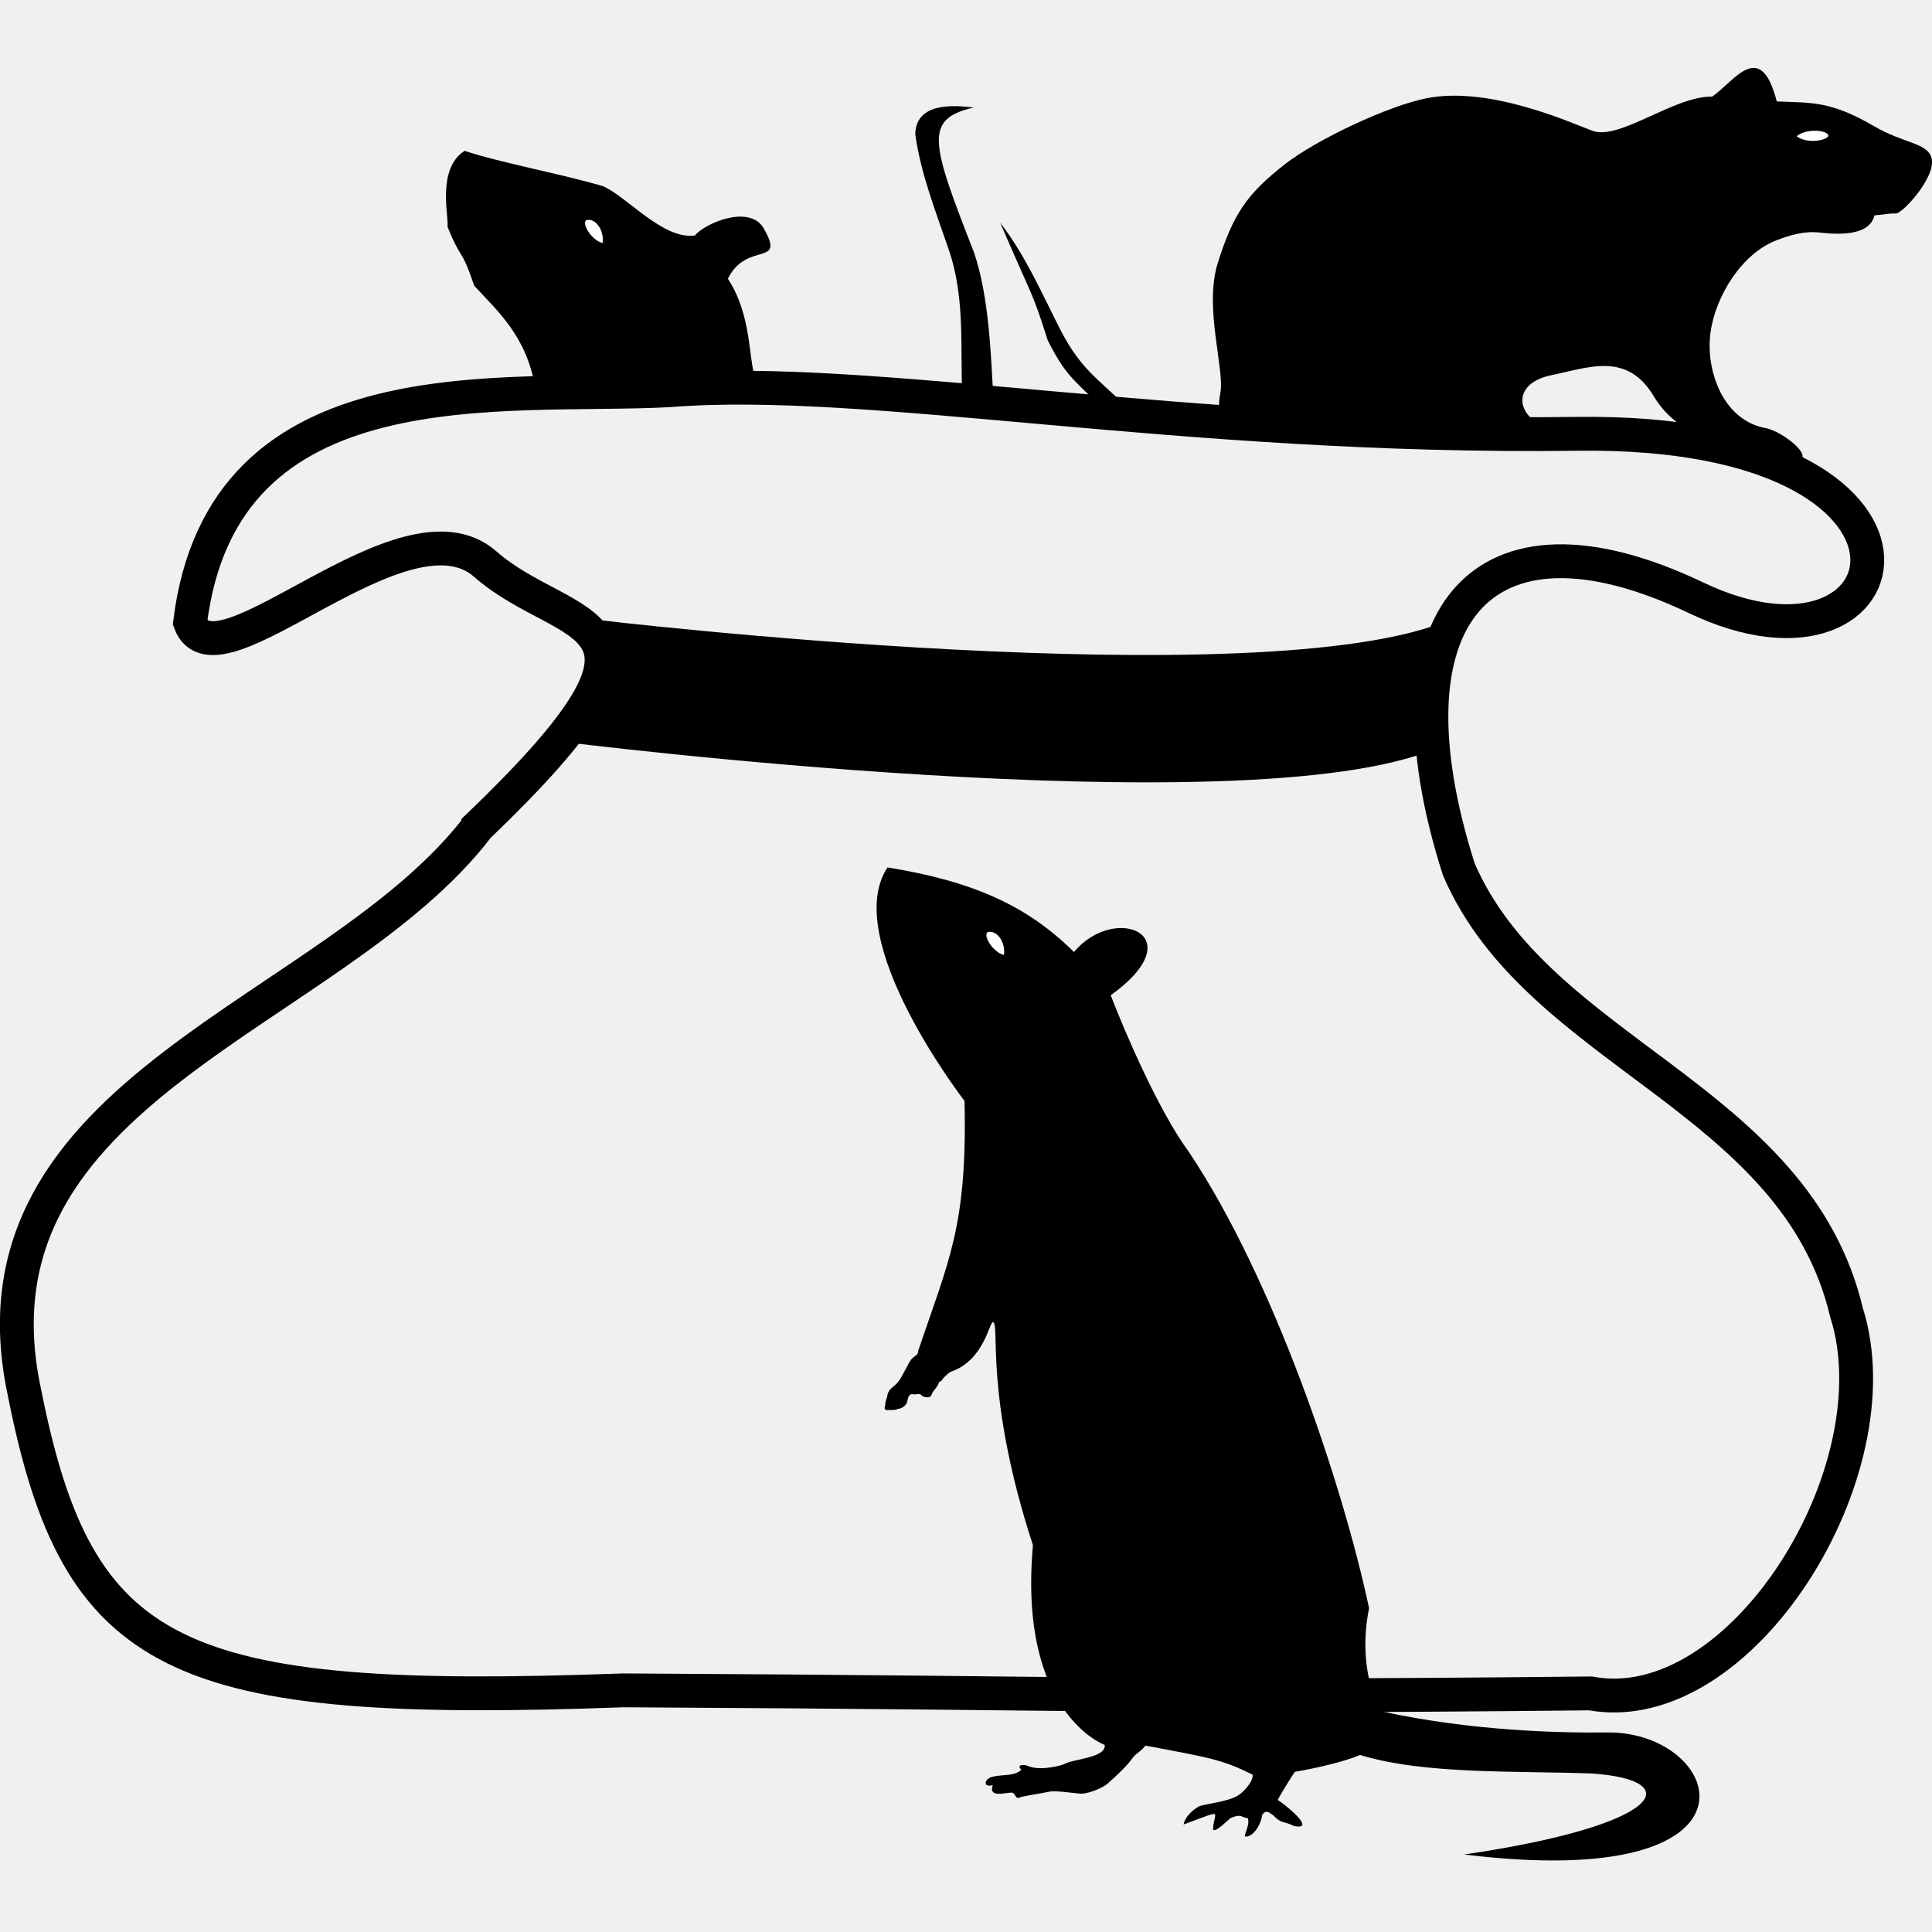
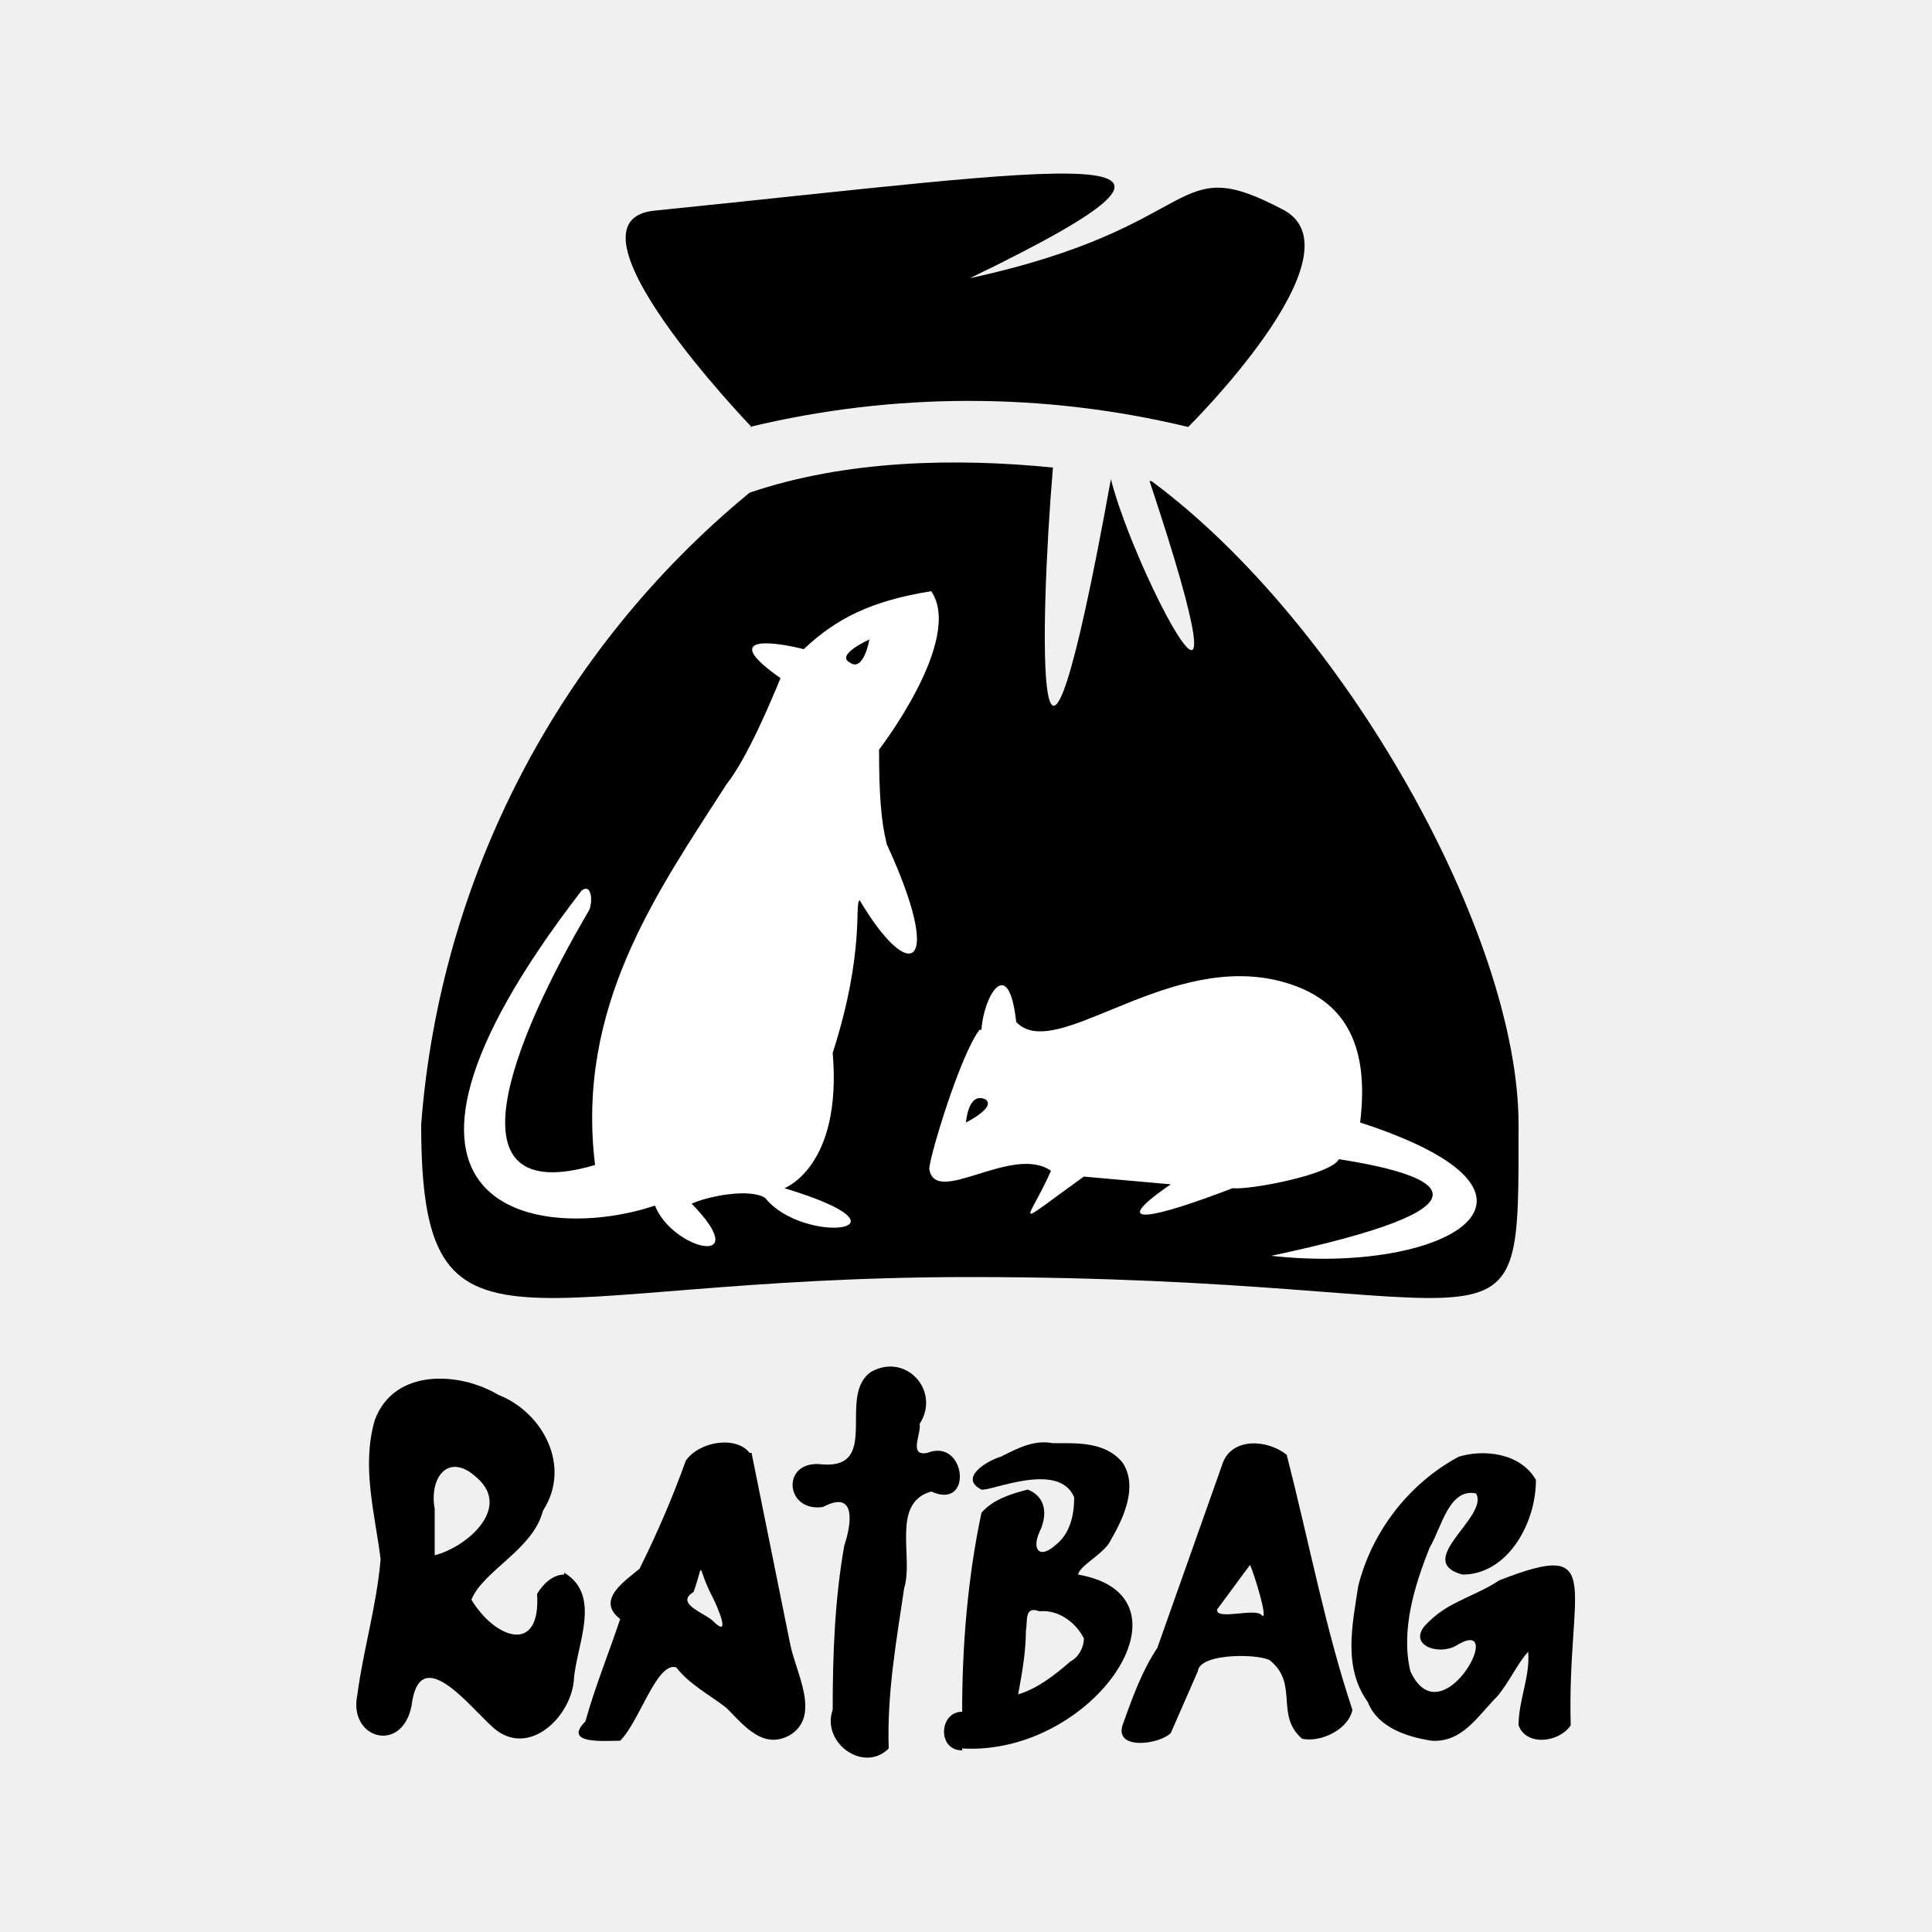
- <svg xmlns="http://www.w3.org/2000/svg" width="180.653mm" height="180.653mm" viewBox="0 0 180.653 180.653" version="1.1" id="svg8">
-   <defs id="defs2" />
-   <g id="layer4" style="display:inline;opacity:1" transform="translate(-15.59043,-80.12998)">
-     <path id="path1039" d="m 181.703,102.597 c -3.25,1.244 -5.705,5.218 -6.173,8.641 -0.461,3.372 1.067,8.175 5.172,8.927 1.882,0.345 5.756,3.714 1.568,2.919 -4.411,-0.838 -9.606,-1.818 -12.034,-5.888 -2.512,-4.21 -6.082,-2.701 -9.609,-1.977 -3.616,0.742 -3.343,3.71 -0.595,4.791 1.767,0.696 -4.77,1.022 -6.466,-0.316 -0.991,-0.781 -4.309,0.87 -6.031,0.707 -4.147,-0.393 -8.099,0.072 -12.429,-0.595 -2.751,-0.424 -6.239,1.528 -5.405,-2.944 0.413,-2.215 -1.538,-7.953 -0.256,-12.089 1.439,-4.643 2.788,-6.555 6.3,-9.292 2.963,-2.309 9.625,-5.457 13.277,-6.172 5.943,-1.164 13.694,2.402 15.474,3.055 2.517,0.924 7.675,-3.279 11.196,-3.201 2.075,-1.437 4.509,-5.48 6.038,0.453 3.261,0.136 5.01,-0.069 9.094,2.313 2.764,1.612 4.872,1.538 5.344,2.873 0.62,1.756 -2.693,5.296 -3.285,5.289 -0.849,-0.011 -0.814,0.082 -2.02,0.176 -0.324,1.416 -2.052,1.971 -5.101,1.61 -1.432,-0.169 -2.749,0.219 -4.057,0.719 z" style="display:inline;opacity:1;fill:#000000;fill-opacity:1;stroke:none;stroke-width:0.265px;stroke-linecap:butt;stroke-linejoin:miter;stroke-opacity:1" />
-     <path id="path1045" d="m 119.433,119.137 c -3.198,-3.482 -3.915,-3.311 -5.872,-7.177 -1.519,-4.769 -1.258,-3.591 -4.449,-11.006 2.314,2.991 3.846,6.484 5.56,9.872 2.199,4.345 4.031,4.886 7.228,8.368" style="display:inline;opacity:1;fill:#000000;fill-opacity:1;stroke:none;stroke-width:0.265px;stroke-linecap:butt;stroke-linejoin:miter;stroke-opacity:1" />
-     <path transform="translate(-4.1666665e-8,1.0416667e-6)" style="display:inline;fill:#ffffff;stroke:none;stroke-width:0.265px;stroke-linecap:butt;stroke-linejoin:miter;stroke-opacity:1;fill-opacity:1" d="m 183.596,92.871 c 0.702,-0.655 2.479,-0.655 2.9,-0.187 0.421,0.468 -1.824,1.029 -2.9,0.187 z" id="path833">
-       <animate values="orange;red;orange" dur="7s" repeatCount="indefinite" attributeName="fill" />
-     </path>
-   </g>
-   <g id="layer2" style="display:inline;opacity:1" transform="translate(-15.59043,-80.12998)">
-     <path id="path1298" d="m 86.199,115.455 c -0.64,-1.904 -0.324,-5.878 -2.549,-9.261 1.761,-3.582 5.462,-1.031 3.346,-4.717 -1.28,-2.229 -5.394,-0.545 -6.437,0.673 -2.969,0.408 -6.28,-3.592 -8.586,-4.614 -3.902,-1.142 -9.722,-2.224 -12.94,-3.303 -2.646,1.695 -1.447,6.208 -1.599,7.088 1.309,3.282 1.244,1.801 2.493,5.515 2.008,2.231 4.856,4.592 5.686,9.429 7.35,-0.389 9.559,-0.594 20.586,-0.811 z" style="display:inline;opacity:1;fill:#000000;fill-opacity:1;stroke:none;stroke-width:0.265px;stroke-linecap:butt;stroke-linejoin:miter;stroke-opacity:1" />
-     <path style="display:inline;opacity:1;fill:#000000;fill-opacity:1;stroke:none;stroke-width:0.265px;stroke-linecap:butt;stroke-linejoin:miter;stroke-opacity:1" d="m 108.496,117.833 c -0.249,-4.721 -0.436,-9.987 -1.828,-14.091 -4.027,-10.296 -4.724,-12.496 -0.013,-13.557 -2.07,-0.257 -5.419,-0.422 -5.483,2.49 0.517,3.747 1.94,7.285 3.16,10.88 1.565,4.612 1.004,9.359 1.253,14.079" id="path955" />
-     <path transform="translate(-4.1666665e-8,1.0416667e-6)" style="display:inline;opacity:1;fill:#ffffff;fill-opacity:1;stroke:none;stroke-width:0.265px;stroke-linecap:butt;stroke-linejoin:miter;stroke-opacity:1" d="m 71.939,102.849 c -0.902,-0.175 -1.969,-1.68 -1.548,-2.122 0.867,-0.276 1.715,0.93 1.548,2.122 z" id="path833-3">
-       <animate values="green;yellow;green" dur="3s" repeatCount="indefinite" attributeName="fill" />
-     </path>
-   </g>
-   <g id="layer1" style="display:inline" transform="translate(-15.59043,-80.12998)">
-     <rect ry="0.449" y="172.189" x="1150" height="4.811" width="6.08" id="rect1075" style="fill:#000000;fill-opacity:1;stroke:none;stroke-width:3.165;stroke-linecap:square;stroke-linejoin:round;stroke-miterlimit:4;stroke-dasharray:none;stroke-opacity:1" />
-     <g style="display:inline;opacity:1" id="g1316" transform="translate(-11.5995,6.35)">
-       <path id="path815" d="m 71.911,151.041 c -13.546,17.754 -48.519,24.461 -42.445,52.888 4.988,25.222 13.988,29.444 56.008,27.909 47.288,0.247 47.308,0.722 90.437,0.286 14.076,2.601 28.637,-20.802 23.94,-35.616 -4.773,-20.155 -28.819,-24.184 -36.254,-41.438 -7.522,-23.581 1.99,-35.033 22.196,-25.389 20.205,9.644 26.038,-15.82 -11.104,-15.335 -37.142,0.485 -66.184,-5.58 -84.959,-4.075 -15.461,0.818 -41.713,-2.869 -44.765,21.709 2.422,6.714 19.985,-12.155 27.606,-5.448 7.621,6.707 20.413,4.324 -0.66,24.508 z" style="display:inline;fill:none;fill-opacity:1;stroke:#000000;stroke-width:3.165;stroke-linecap:butt;stroke-linejoin:miter;stroke-miterlimit:4;stroke-dasharray:none;stroke-opacity:1" />
-       <path style="display:inline;fill:#000000;fill-opacity:1;stroke:#000000;stroke-width:1.165;stroke-linecap:butt;stroke-linejoin:miter;stroke-miterlimit:4;stroke-dasharray:none;stroke-opacity:1" d="m 79.717,142.548 c 0,0 63.912,8.071 81.488,0.701 0,0 -0.57,-7.747 1.604,-10.912 -17.576,7.371 -79.822,-0.011 -79.822,-0.011 3.475,7.016 -3.27,10.223 -3.27,10.223 z" id="path842" />
-     </g>
-   </g>
-   <g id="layer6" style="display:inline;opacity:1" transform="translate(-15.59043,-80.12998)">
-     <path id="path1212" d="m 122.704,243.355 c 6.055,1.141 7.221,1.314 10.023,2.728 0,0.381 -0.199,0.894 -1.014,1.667 -0.814,0.773 -2.654,0.922 -3.95,1.253 -0.673,0.364 -1.362,1.002 -1.502,1.727 3.978,-1.456 2.825,-1.281 2.754,0.451 0.2,0.42 1.542,-1.056 1.703,-1.077 1.001,-0.415 0.938,0.001 1.551,0.032 0.204,0.645 -0.304,1.348 -0.263,1.724 0.844,0.077 1.57,-1.336 1.588,-2.006 0.348,-0.509 0.571,-0.31 1.03,0 0.831,0.862 0.935,0.506 1.954,1.016 2.244,0.45 -0.932,-2.107 -1.498,-2.42 -0.074,-0.037 1.393,-2.397 1.589,-2.644 2.325,-0.403 4.76,-1.003 6.104,-1.576 v -1.2e-4 c 5.978,1.843 14.602,1.472 21.669,1.732 8.873,0.605 6.809,4.82 -11.947,7.574 29.438,3.607 24.292,-11.428 13.5,-11.413 -4.459,0.058 -12.784,-0.121 -21.261,-1.979 -1.351,-2.334 -1.884,-5.96 -1.126,-9.634 -2.49,-11.667 -8.915,-30.757 -16.821,-42.625 -2.907,-3.931 -6.121,-11.53 -7.339,-14.688 7.819,-5.627 0.387,-8.643 -3.435,-4.047 -4.284,-4.242 -9.259,-6.59 -17.436,-7.911 -4.469,6.751 7.201,21.835 7.201,21.835 0.273,11.694 -1.474,14.898 -4.343,23.396 0.047,0.393 -0.498,0.521 -0.684,0.834 -0.193,0.213 -0.924,1.821 -1.179,2.015 -0.128,0.238 -0.38,0.384 -0.604,0.598 -0.238,0.196 -0.404,0.495 -0.421,0.829 -0.134,0.316 -0.17,0.488 -0.199,0.876 -0.156,0.294 0.11,0.402 0.354,0.35 0.278,-0.013 0.57,0.051 0.821,-0.1 0.387,-0.013 0.824,-0.323 0.901,-0.701 0.057,-0.341 0.166,-0.802 0.624,-0.651 0.276,0.006 0.581,-0.163 0.778,0.15 0.272,0.128 0.774,0.24 0.879,-0.149 0.16,-0.426 0.574,-0.673 0.674,-1.127 0.143,-0.123 0.374,-0.196 0.31,-0.285 0.262,-0.265 0.525,-0.585 0.891,-0.745 3.055,-1.077 3.52,-4.677 3.865,-4.598 0.677,0.156 -0.843,6.82 3.731,20.854 -1.405,15.75 6.709,18.671 6.709,18.671 0.173,1.225 -3.102,1.322 -3.802,1.807 -0.965,0.313 -2.421,0.557 -3.362,0.169 -0.411,-0.203 -1.141,-0.109 -0.624,0.349 -0.685,0.626 -1.755,0.426 -2.614,0.633 -0.841,0.124 -1.064,1.077 -0.063,0.801 -0.421,1.182 1.048,0.73 1.689,0.7 0.536,-0.04 0.31,0.758 0.968,0.4 0.928,-0.191 1.834,-0.322 2.751,-0.51 0.982,-0.045 1.609,0.107 2.586,0.186 0.728,0.163 2.433,-0.532 2.898,-1.063 0.623,-0.554 1.577,-1.417 2.074,-2.111 0.497,-0.694 0.665,-0.535 1.32,-1.298 z" style="display:inline;opacity:1;fill:#000000;fill-opacity:1;stroke:none;stroke-width:0.397px;stroke-linecap:butt;stroke-linejoin:miter;stroke-opacity:1" />
-     <path id="path850" d="m 109.466,169.42 c -0.902,-0.175 -1.969,-1.68 -1.548,-2.122 0.867,-0.276 1.715,0.93 1.548,2.122 z" style="display:inline;opacity:1;fill:#ffffff;fill-opacity:1;stroke:none;stroke-width:0.265px;stroke-linecap:butt;stroke-linejoin:miter;stroke-opacity:1">
-       <animate values="red;blue;red" dur="5s" repeatCount="indefinite" attributeName="fill" />
-     </path>
-   </g>
+ <svg xmlns="http://www.w3.org/2000/svg" class="ratbag-logo" viewBox="0 0 100 100">
+   <path class="ratbag-bag" d="M38.8 22.1a48.4 48.4 0 0 1 22.7 0s9-8.9 5-11.2c-6-3.2-3.9.8-16.3 3.5 15.5-7.5 5.4-5.7-16.3-3.5-5.3.5 5 11.2 5 11.2zm20.7 2.8c5.7 17.1-.8 4.7-2-.1-4 22.1-3.7 7.7-3-.6-5-.5-10.7-.4-15.7 1.3a47 47 0 0 0-17 32.7c0 13.3 5 7.9 28.4 7.9 28.8 0 28.4 5.4 28.4-7.9 0-9.8-9-25.9-19-33.3z" />
+   <path class="ratbag-rats" fill="#fff" d="M35.8 62.3c3.3 3.4-1 2.4-1.9.1-5.6 1.9-16.9.7-3.8-16.3.5-.4.6.5.4 1-4 6.8-7.5 15.5.3 13.2-1-8.2 3.2-14.1 6.8-19.7 1.1-1.4 2.3-4.3 2.8-5.5-3-2.1-.8-2 1.2-1.5 1.7-1.6 3.5-2.5 6.6-3 1.7 2.5-2.7 8.2-2.7 8.2 0 2.3.1 3.7.4 4.9 3 6.5 1.2 7.3-1.4 2.9-.3.1.3 2.6-1.4 7.9.5 5.9-2.5 7-2.5 7 7.3 2.2 1 3-1 .5-.8-.5-2.9-.1-3.8.3zm15-9c.1-1.7 1.4-4 1.8-.4 2 2.1 7.5-3.4 13.3-2.2 3.7.8 5 3.3 4.5 7.4 11.7 3.8 4.3 7.9-4.6 6.9 11.8-2.5 9.3-4.1 3.5-5-.4.8-4.6 1.6-5.5 1.5-3.9 1.5-6.7 2.2-3.2-.2l-4.5-.4c-3.9 2.8-2.9 2.4-1.7-.3-2-1.4-6 1.9-6.3-.1 0-.6 1.6-5.9 2.6-7.2z" />
+   <path class="ratbag-eyes" d="M51 56.9c.6.4-1 1.2-1 1.2s.1-1.6 1-1.2zm-7-22.6c-.8-.4 1-1.2 1-1.2s-.3 1.7-1 1.2z" />
+   <path class="ratbag-logotype" d="M81.3 89.3c-.6.9-2.3 1.1-2.7 0 0-1.3.6-2.5.5-3.8-.5.5-1 1.6-1.6 2.3-1 1-1.8 2.4-3.4 2.3-1.3-.2-2.8-.7-3.3-2-1.3-1.8-.8-4-.5-6 .7-2.8 2.6-5.3 5.2-6.7 1.3-.4 3.2-.2 4 1.2 0 2.3-1.5 4.9-3.8 4.9-2.6-.7 1.4-3 .7-4.2-1.4-.3-1.8 1.8-2.4 2.8-.8 2-1.5 4.3-1 6.4 1.6 3.5 5-2.8 2.5-1.4-1 .7-2.9 0-1.5-1.2 1-1 2.4-1.3 3.6-2.1 5.6-2.2 3.5.3 3.7 7.5zm-18.3-6c-.1.6 2-.1 2.3.3.4.4-.4-2.2-.6-2.6zm3.6-8c1.2 4.7 2 9 3.4 13.2-.2 1-1.6 1.7-2.6 1.5-1.4-1.2-.2-2.8-1.6-4-.3-.4-3.7-.5-3.8.5l-1.4 3.2c-.6.6-2.9.9-2.5-.4.5-1.4 1-2.8 1.8-4l3.4-9.6c.5-1.3 2.3-1.2 3.3-.4zm-10.5 9.5c-.4-.8-1.3-1.5-2.3-1.4-.8-.3-.6.5-.7 1 0 1.1-.2 2.2-.4 3.3 1-.3 1.9-1 2.7-1.7.4-.2.7-.7.7-1.2zm-6.3 5.8c-1.3 0-1.2-2 0-2 0-3.5.3-7 1-10.3.6-.7 1.6-1 2.4-1.2 1 .4 1 1.4.6 2.2-.4.9 0 1.4.8.7.8-.6 1-1.6 1-2.5-.8-1.9-4.3-.3-4.8-.4-1.2-.6.3-1.5 1-1.7.8-.4 1.7-.9 2.7-.7 1.2 0 2.7-.1 3.6 1 .8 1.2.1 2.8-.6 4-.3.7-1.6 1.3-1.7 1.8 6.4 1.1.8 9.4-6 9zm-1.6-13.4c-2.1.6-.9 3.4-1.4 5-.4 2.7-.9 5.5-.8 8.3-1.3 1.3-3.5-.3-2.9-2 0-2.8.1-5.7.6-8.5.4-1.2.6-2.9-1.1-2-2 .3-2.2-2.5 0-2.2 3 .2.7-3.6 2.5-4.8 1.8-1 3.6 1 2.5 2.7.1.5-.6 1.7.4 1.5 2-.8 2.4 3 .2 2zm-12.3 5.2c-1 .6.6 1.1 1 1.5 1 1 .2-.8 0-1.2-.9-1.7-.4-2-1-.3zm3-7.2l2 9.9c.3 1.5 1.6 3.7 0 4.7-1.4.8-2.4-.5-3.3-1.4-.9-.7-1.9-1.2-2.6-2.1-1-.3-1.9 2.8-2.9 3.8-.8 0-3 .2-1.8-1 .5-1.8 1.2-3.5 1.8-5.3-1.3-1 .3-2 1-2.6a52 52 0 0 0 2.4-5.6c.7-1 2.6-1.3 3.3-.4zm-16.4 2.9v2.4c1.6-.4 4-2.4 2.2-4-1.5-1.4-2.5 0-2.2 1.6zm6.7 3.3c2 1.2.6 3.8.5 5.6-.2 2-2.5 4.1-4.3 2.3-1.2-1.1-3.7-4.3-4.1-1-.5 2.5-3.3 1.7-2.8-.6.3-2.3 1-4.6 1.2-7-.3-2.4-1-4.8-.3-7.2 1-2.7 4.4-2.5 6.4-1.3 2.3.9 3.8 3.7 2.3 6-.5 2-3.1 3.1-3.7 4.6 1.2 2 3.6 2.9 3.4-.3.3-.5.8-1 1.4-1z" />
+   <style>
+   .ratbag-eyes{animation: color-cycle 5s linear infinite}
+   @keyframes color-cycle{   
+     20%{fill: #27A269}
+     40%{fill: #E5A50B}
+     60%{fill: #EE323A}
+     80%{fill: #C061CA}}
+ </style>
</svg>
